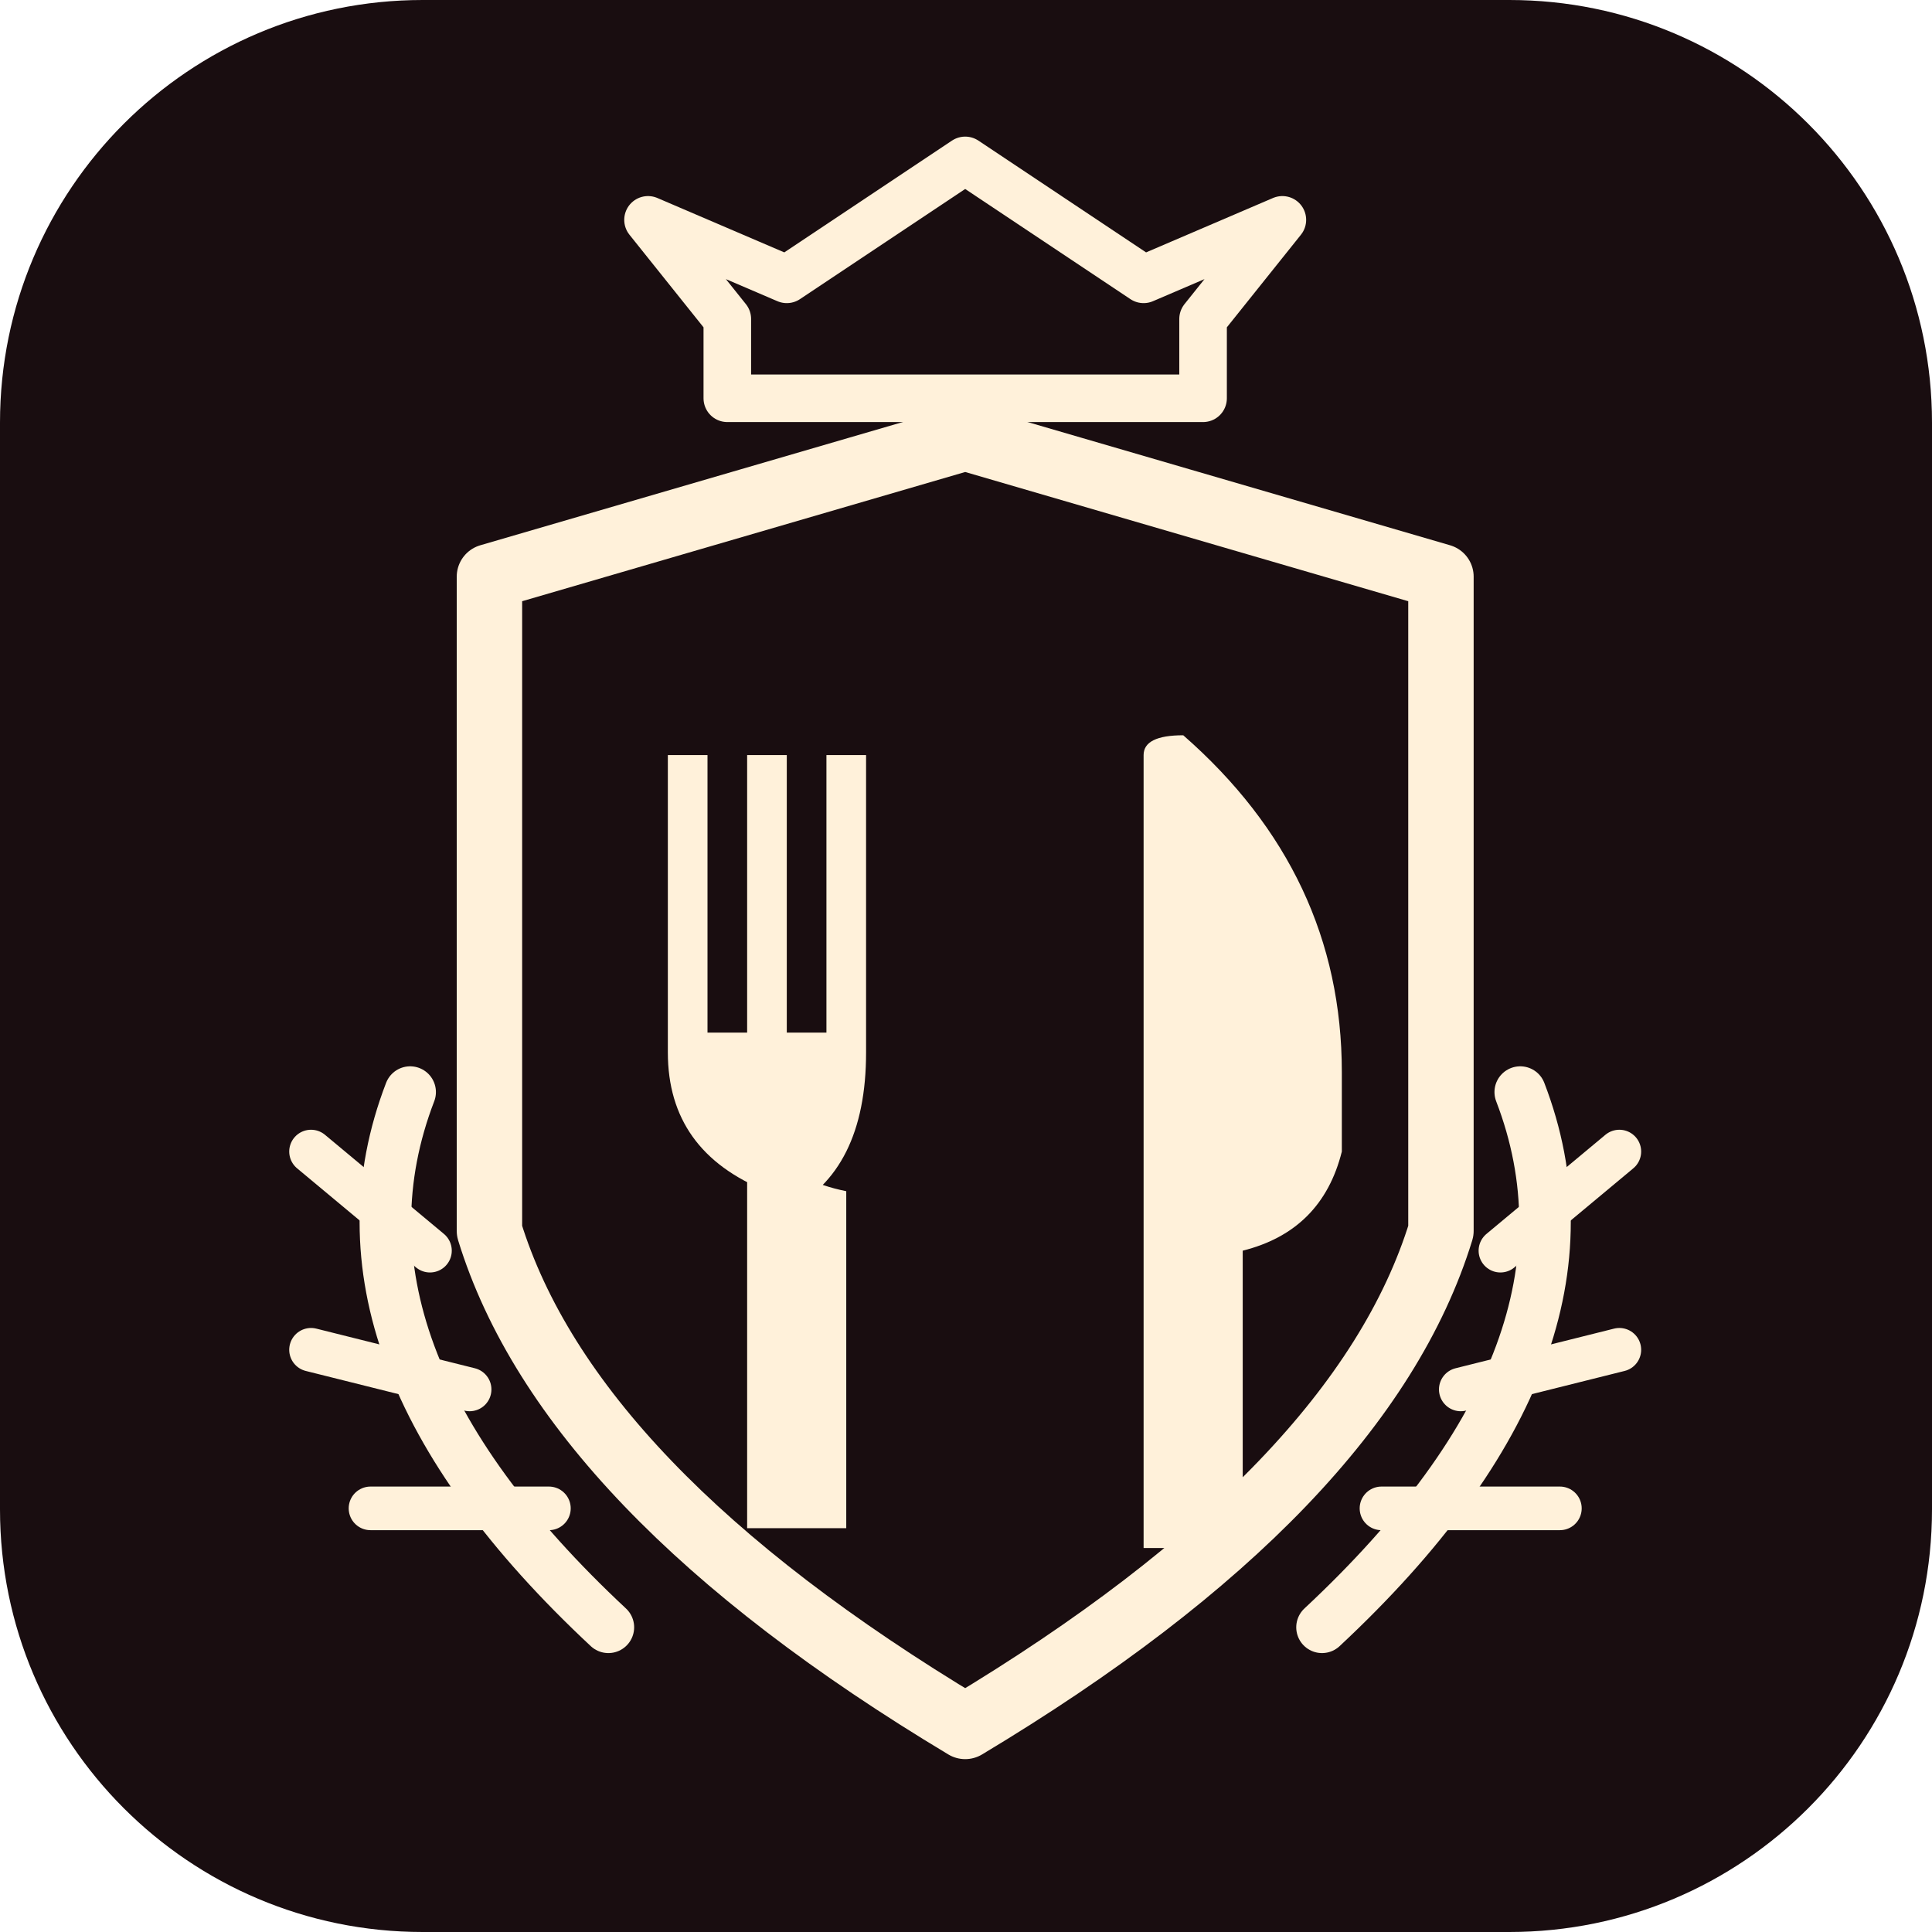
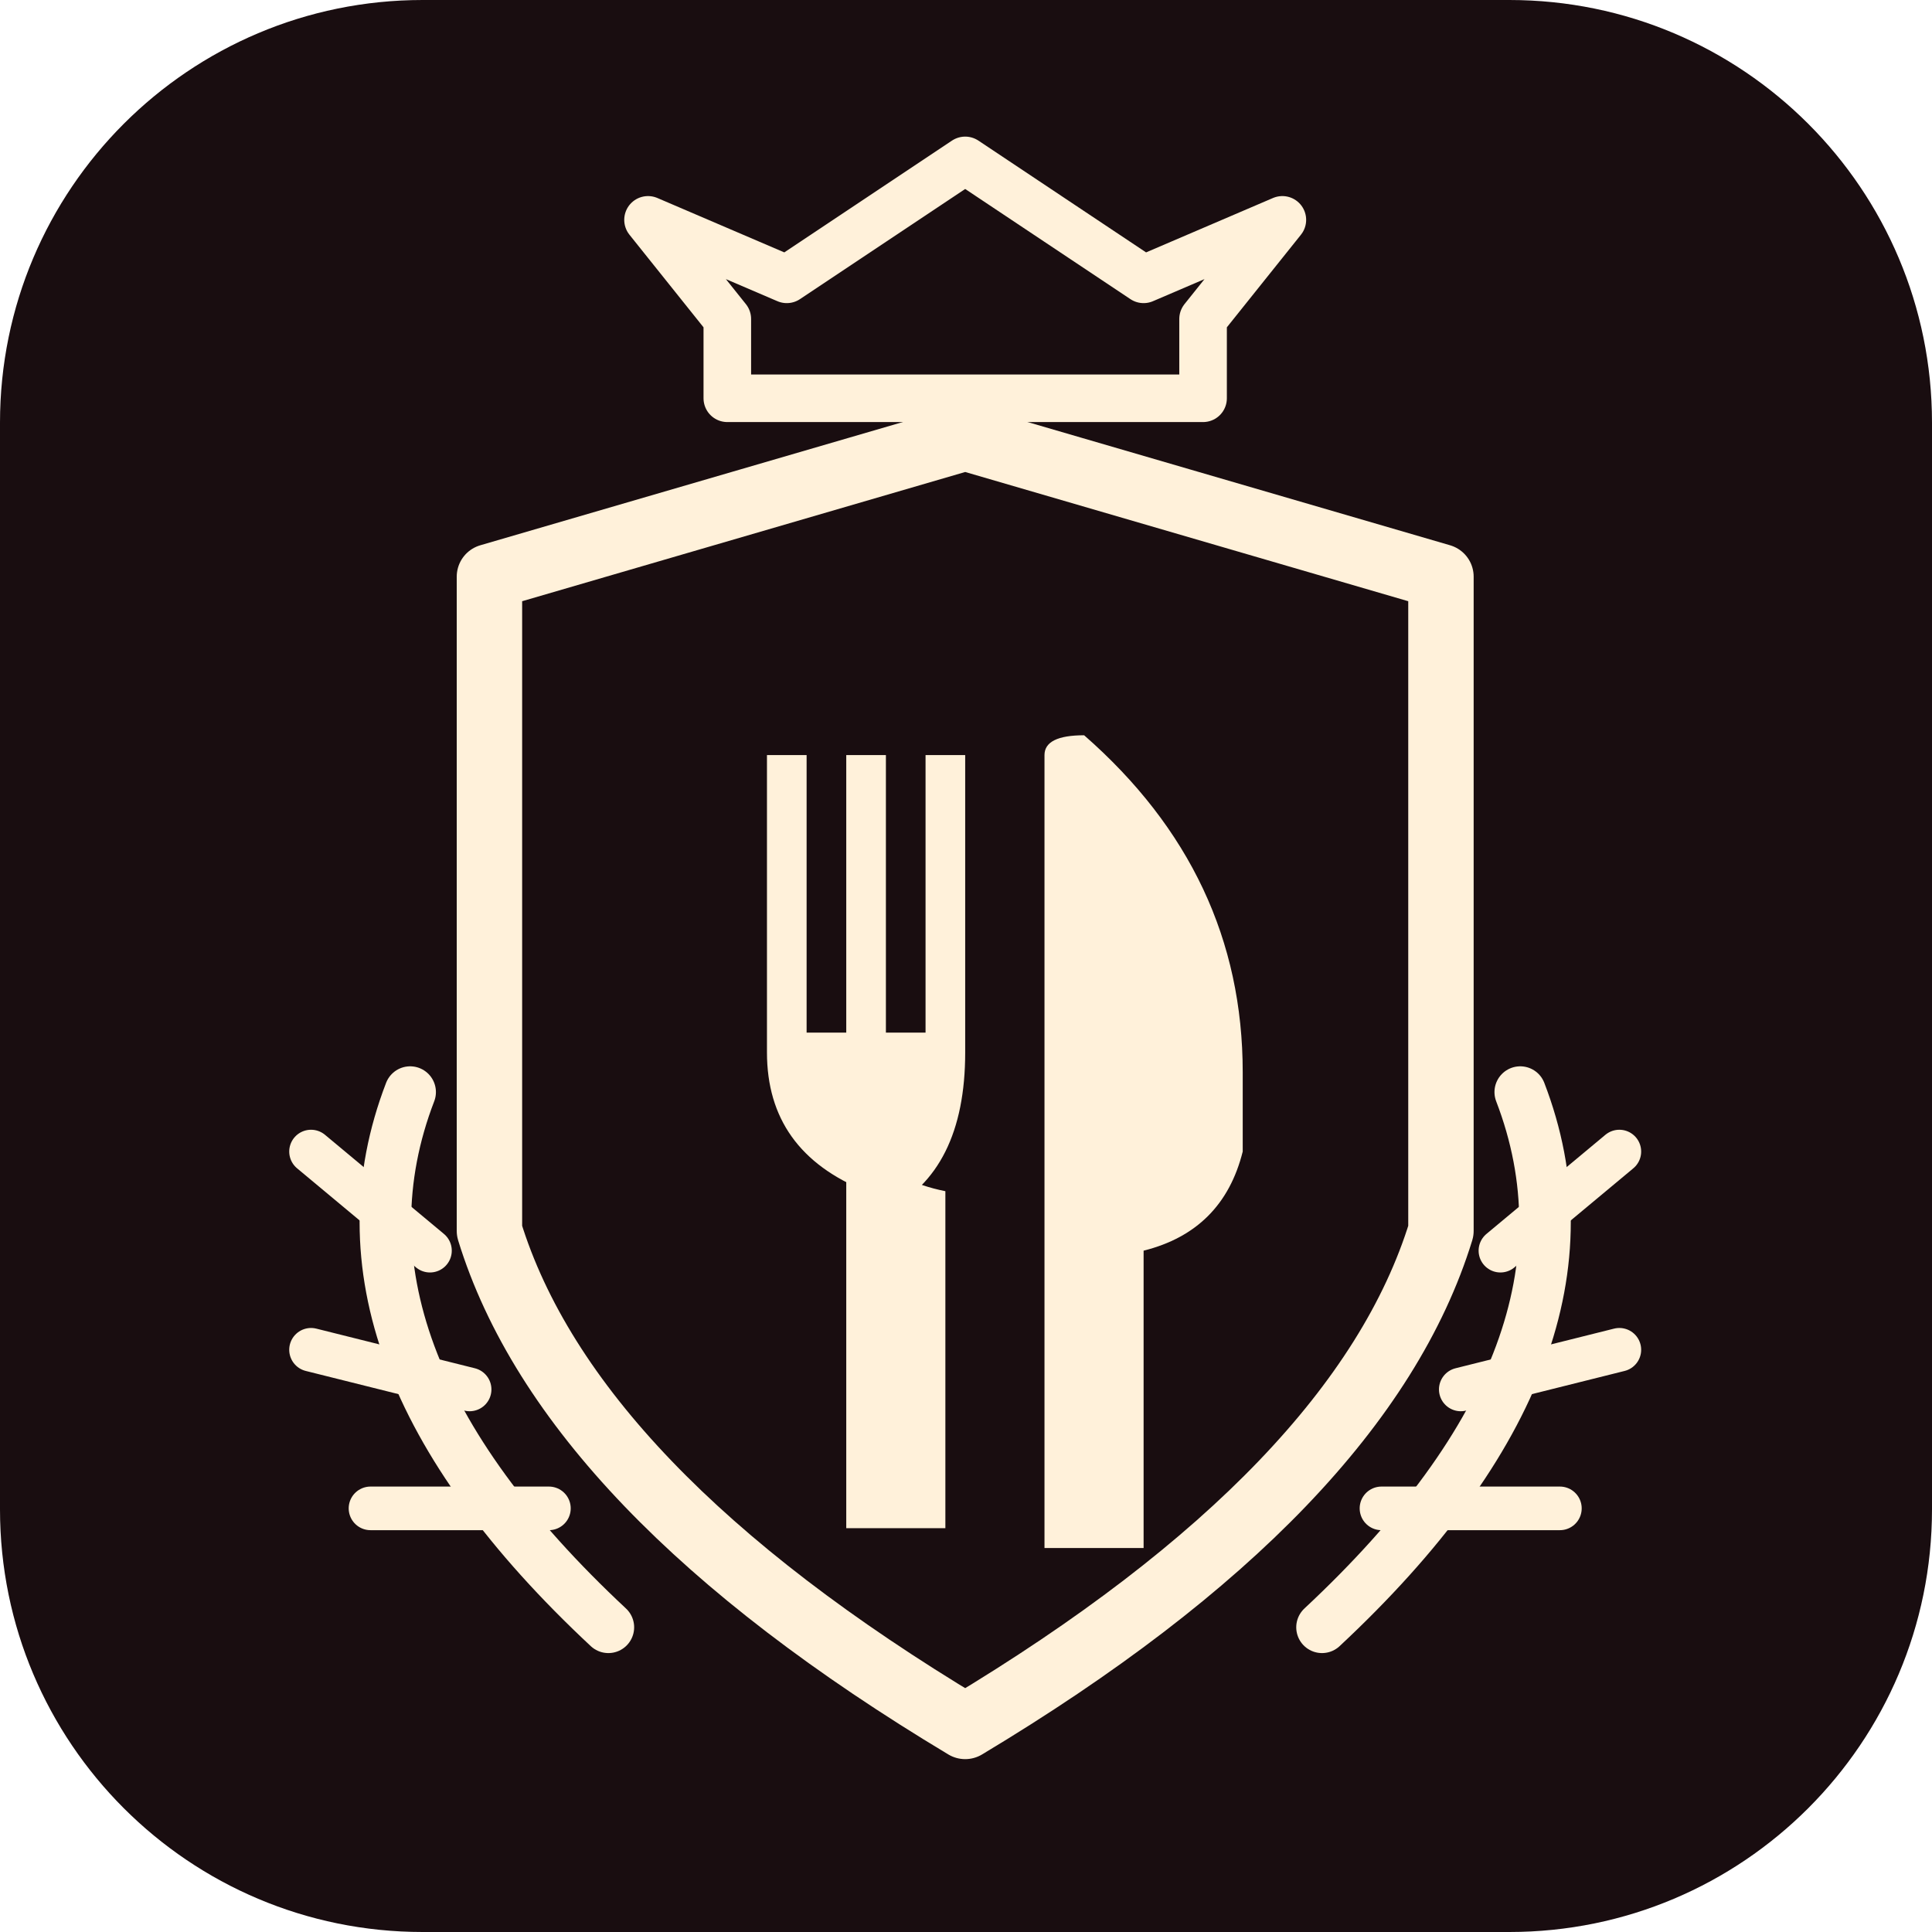
<svg xmlns="http://www.w3.org/2000/svg" viewBox="0 0 192 192" role="img" aria-label="Combina?">
  <rect width="192" height="192" rx="42" fill="#190D10" />
  <g transform="translate(25 12) scale(1.97)" fill="none" stroke="#FFF1DA" stroke-width="3.3" stroke-linecap="round" stroke-linejoin="round">
    <path d="M12 23 36 16 60 23v33Q56 69 36 81 16 69 12 56Z" />
    <path d="M24 10 20 5 27 8 36 2 45 8 52 5 48 10v4H24Z" stroke-width="2.4" />
    <path d="M8 49Q3 62 18 76M64 49Q69 62 54 76" stroke-width="2.6" />
    <path d="M9 57 3 52M11 64 3 62M15 70 6 70M63 57l6-5M61 64l8-2M57 70l9 0" stroke-width="2.2" />
  </g>
  <g transform="translate(25 12) scale(1.97)" fill="#FFF1DA">
-     <path d="M25 32v16q0 5 5 6v17h-4V54q-5-2-5-7V32h2v14h2V32h2v14h2V32h2v15q0 6-4 8v16h-2Z" />
-     <path d="M47 31Q55 38 55 48V52Q54 56 50 57V72h-5V32Q45 31 47 31Z" />
+     <g transform="translate(5 0)">
+       <path d="M25 32v16q0 5 5 6v17h-4V54q-5-2-5-7V32h2v14h2V32h2v14h2V32h2v15q0 6-4 8v16h-2Z" />
+     </g>
+     <g transform="translate(-5 0)">
+       <path d="M47 31Q55 38 55 48V52Q54 56 50 57V72h-5V32Q45 31 47 31Z" />
+     </g>
  </g>
</svg>
